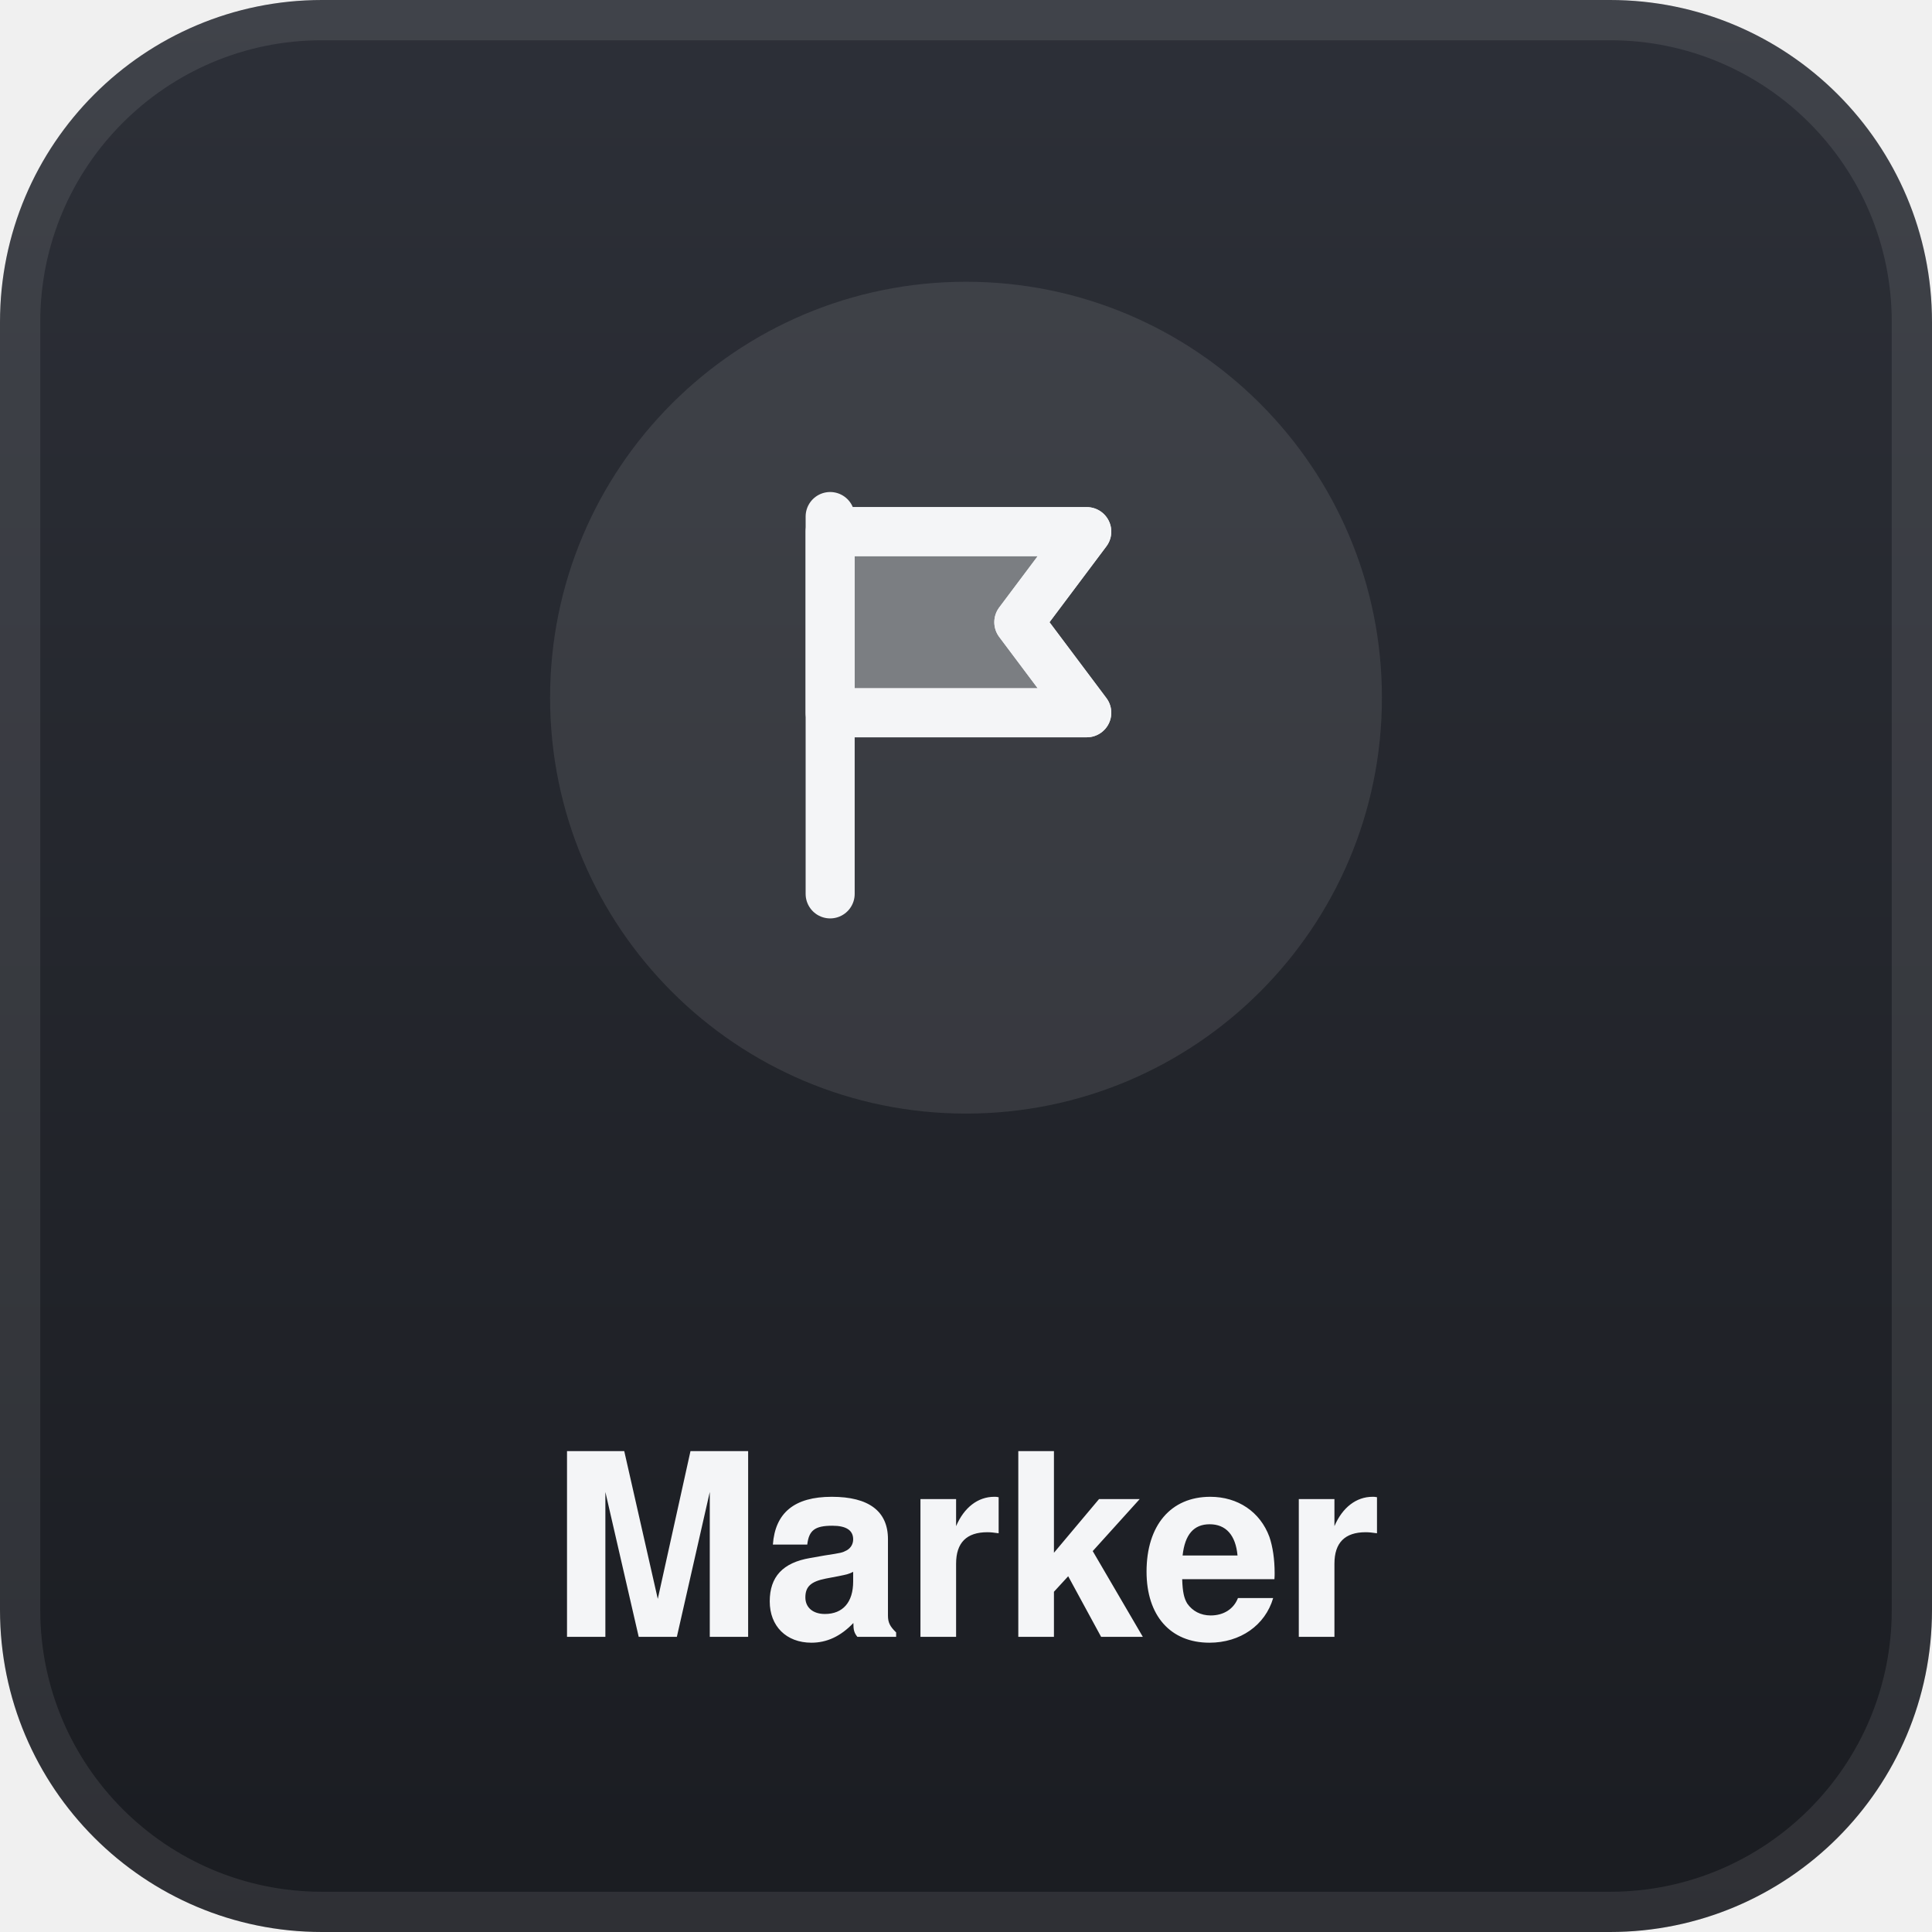
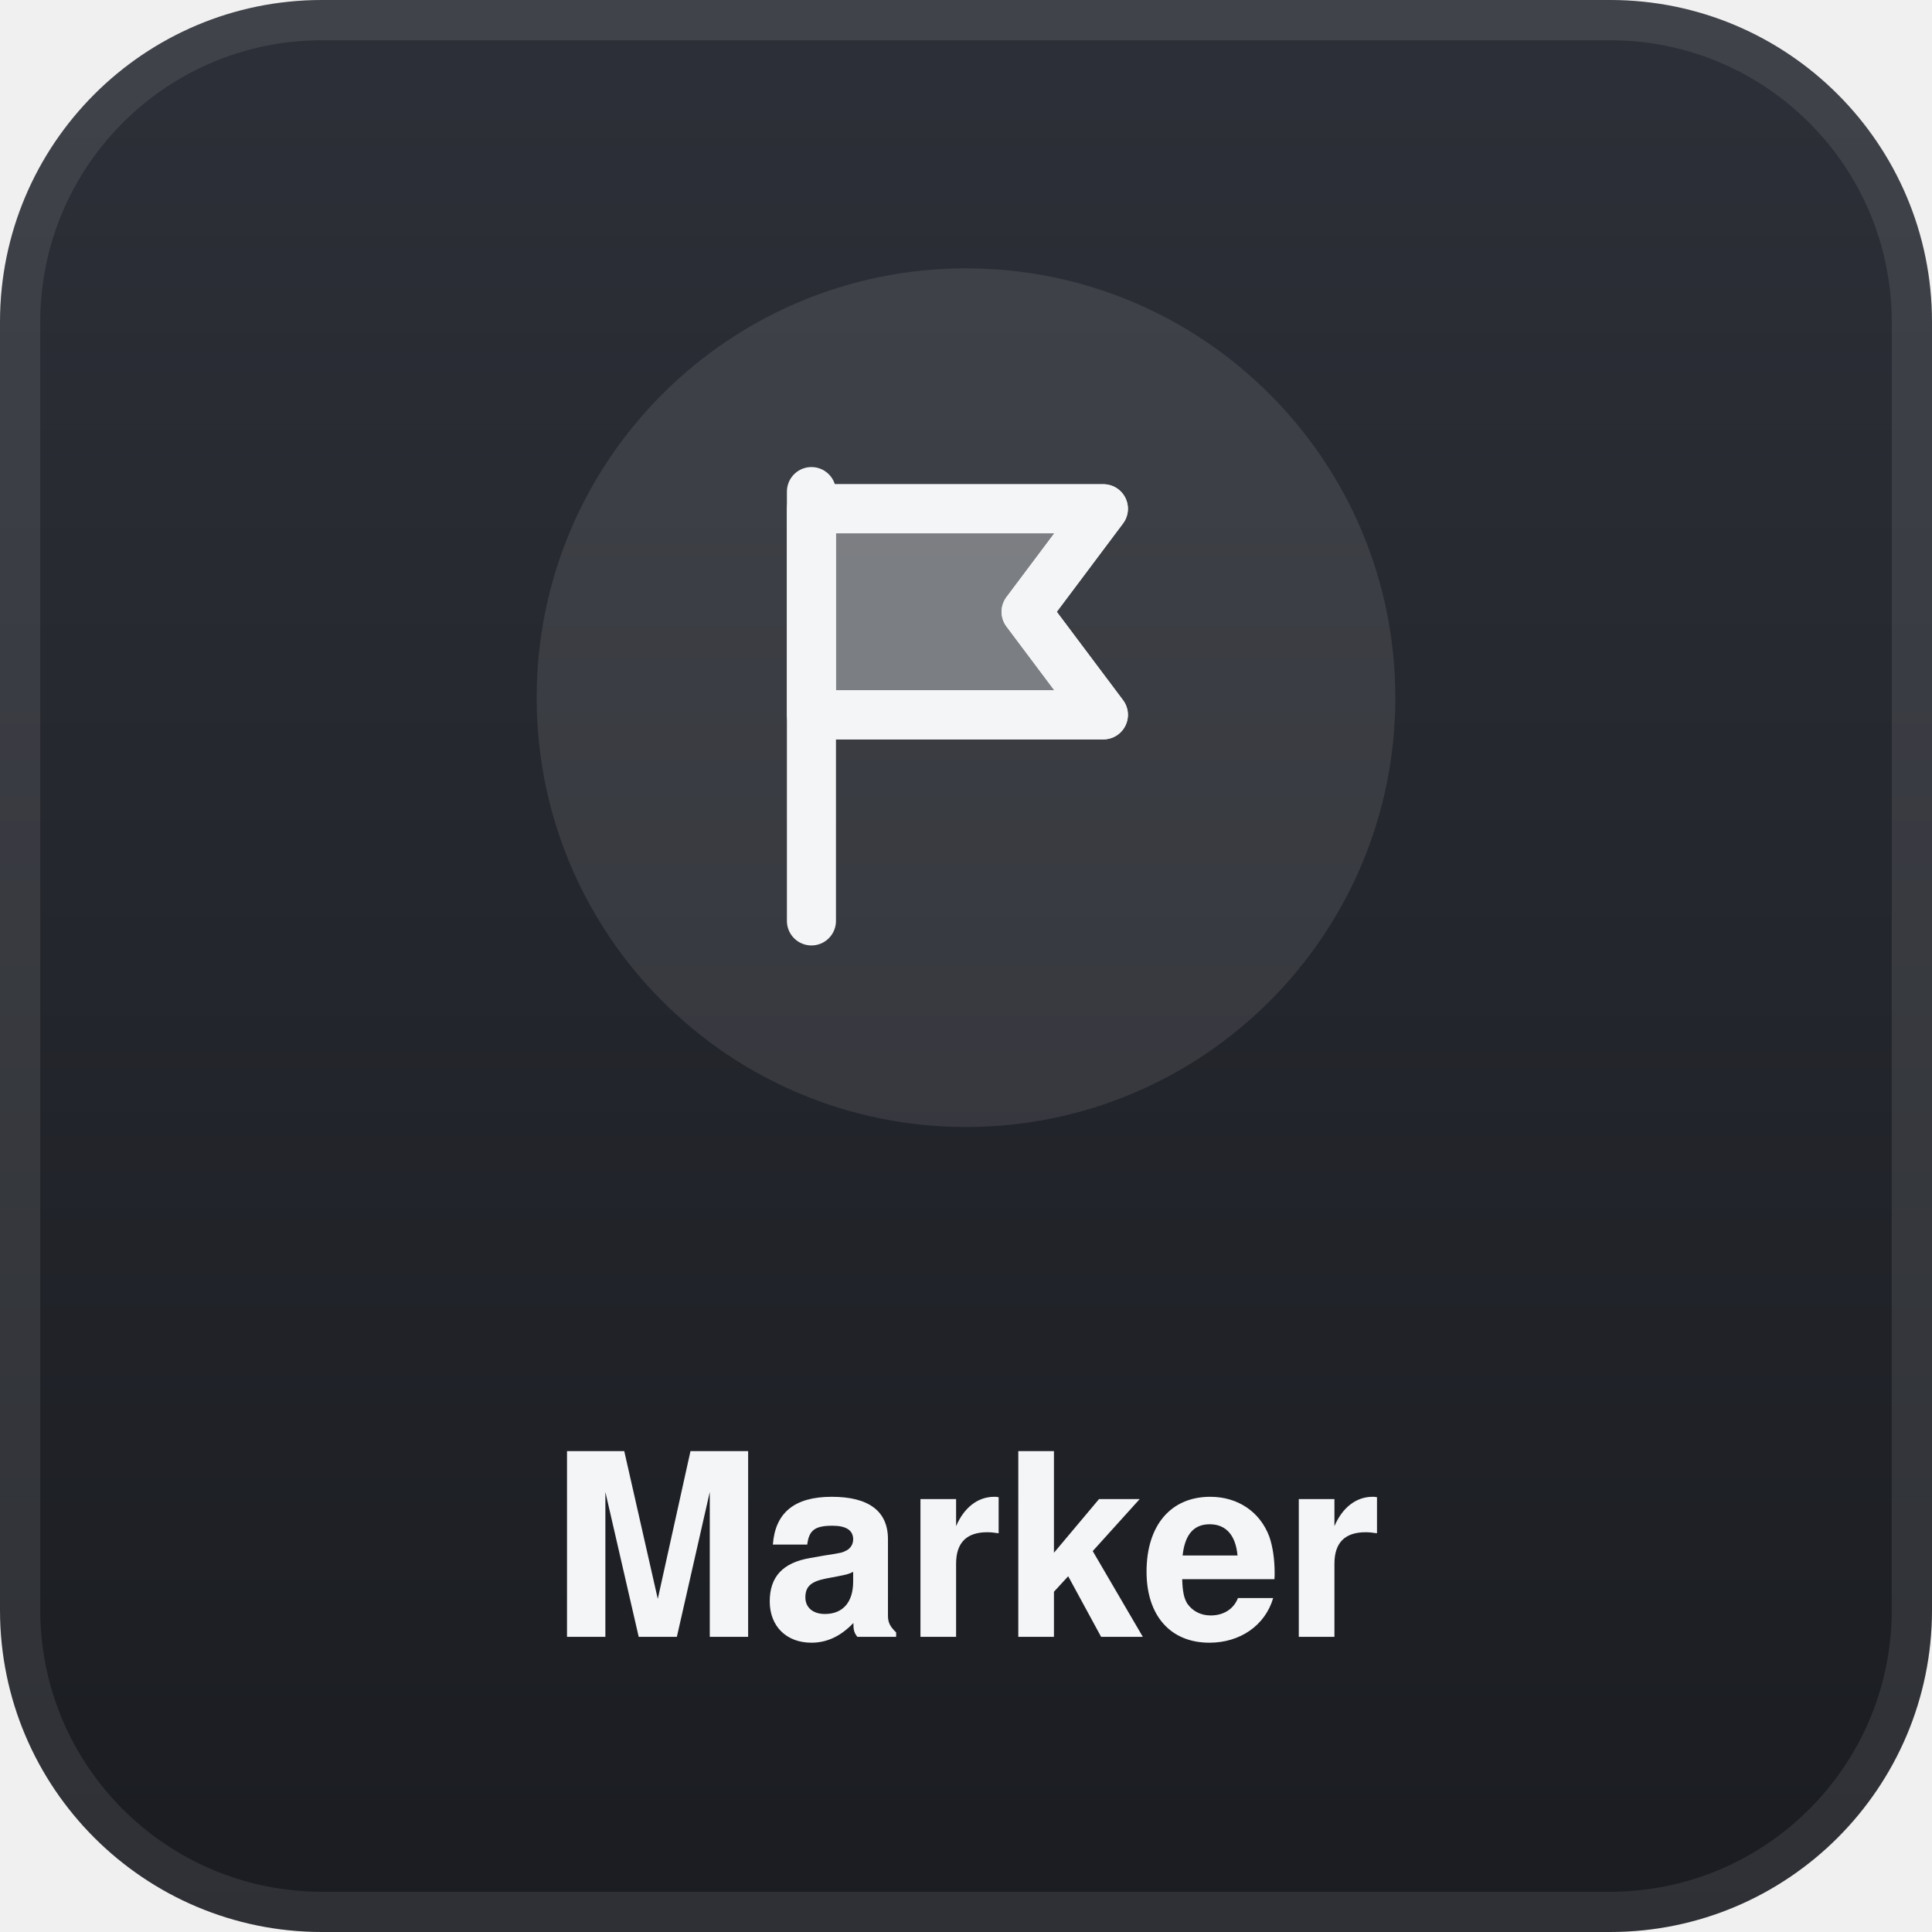
<svg xmlns="http://www.w3.org/2000/svg" width="144" height="144" viewBox="0 0 144 144">
  <defs>
    <linearGradient id="g2d30381a1c21" x1="0" y1="0" x2="0" y2="1">
      <stop offset="0" stop-color="#2d3038" />
      <stop offset="1" stop-color="#1a1c21" />
    </linearGradient>
  </defs>
  <rect width="144" height="144" rx="24" fill="url(#g2d30381a1c21)" />
  <rect x="1.5" y="1.5" width="141" height="141" rx="22.5" fill="none" stroke="#fff" stroke-opacity=".09" stroke-width="3" />
-   <circle cx="72" cy="52" r="31" fill="#f4f5f7" fill-opacity="0.1" />
-   <g transform="translate(54 34) scale(0.5625)" fill="none" stroke="#f4f5f7" stroke-width="6.5" stroke-linecap="round" stroke-linejoin="round" color="#f4f5f7">
+   <circle cx="72" cy="52" r="32" fill="#f4f5f7" fill-opacity="0.1" />
+   <g transform="translate(51.52 31.52) scale(0.64)" fill="none" stroke="#f4f5f7" stroke-width="5.713" stroke-linecap="round" stroke-linejoin="round" color="#f4f5f7">
    <path d="M14 8v50M14 10h34l-9 12 9 12H14" />
    <path d="M14 10h34l-9 12 9 12H14z" fill="currentColor" fill-opacity=".35" />
  </g>
  <text x="72" y="122" text-anchor="middle" font-family="Segoe UI, Helvetica, Arial, sans-serif" font-size="19" font-weight="600" fill="#f4f5f7" fill-opacity="1">Marker</text>
</svg>
